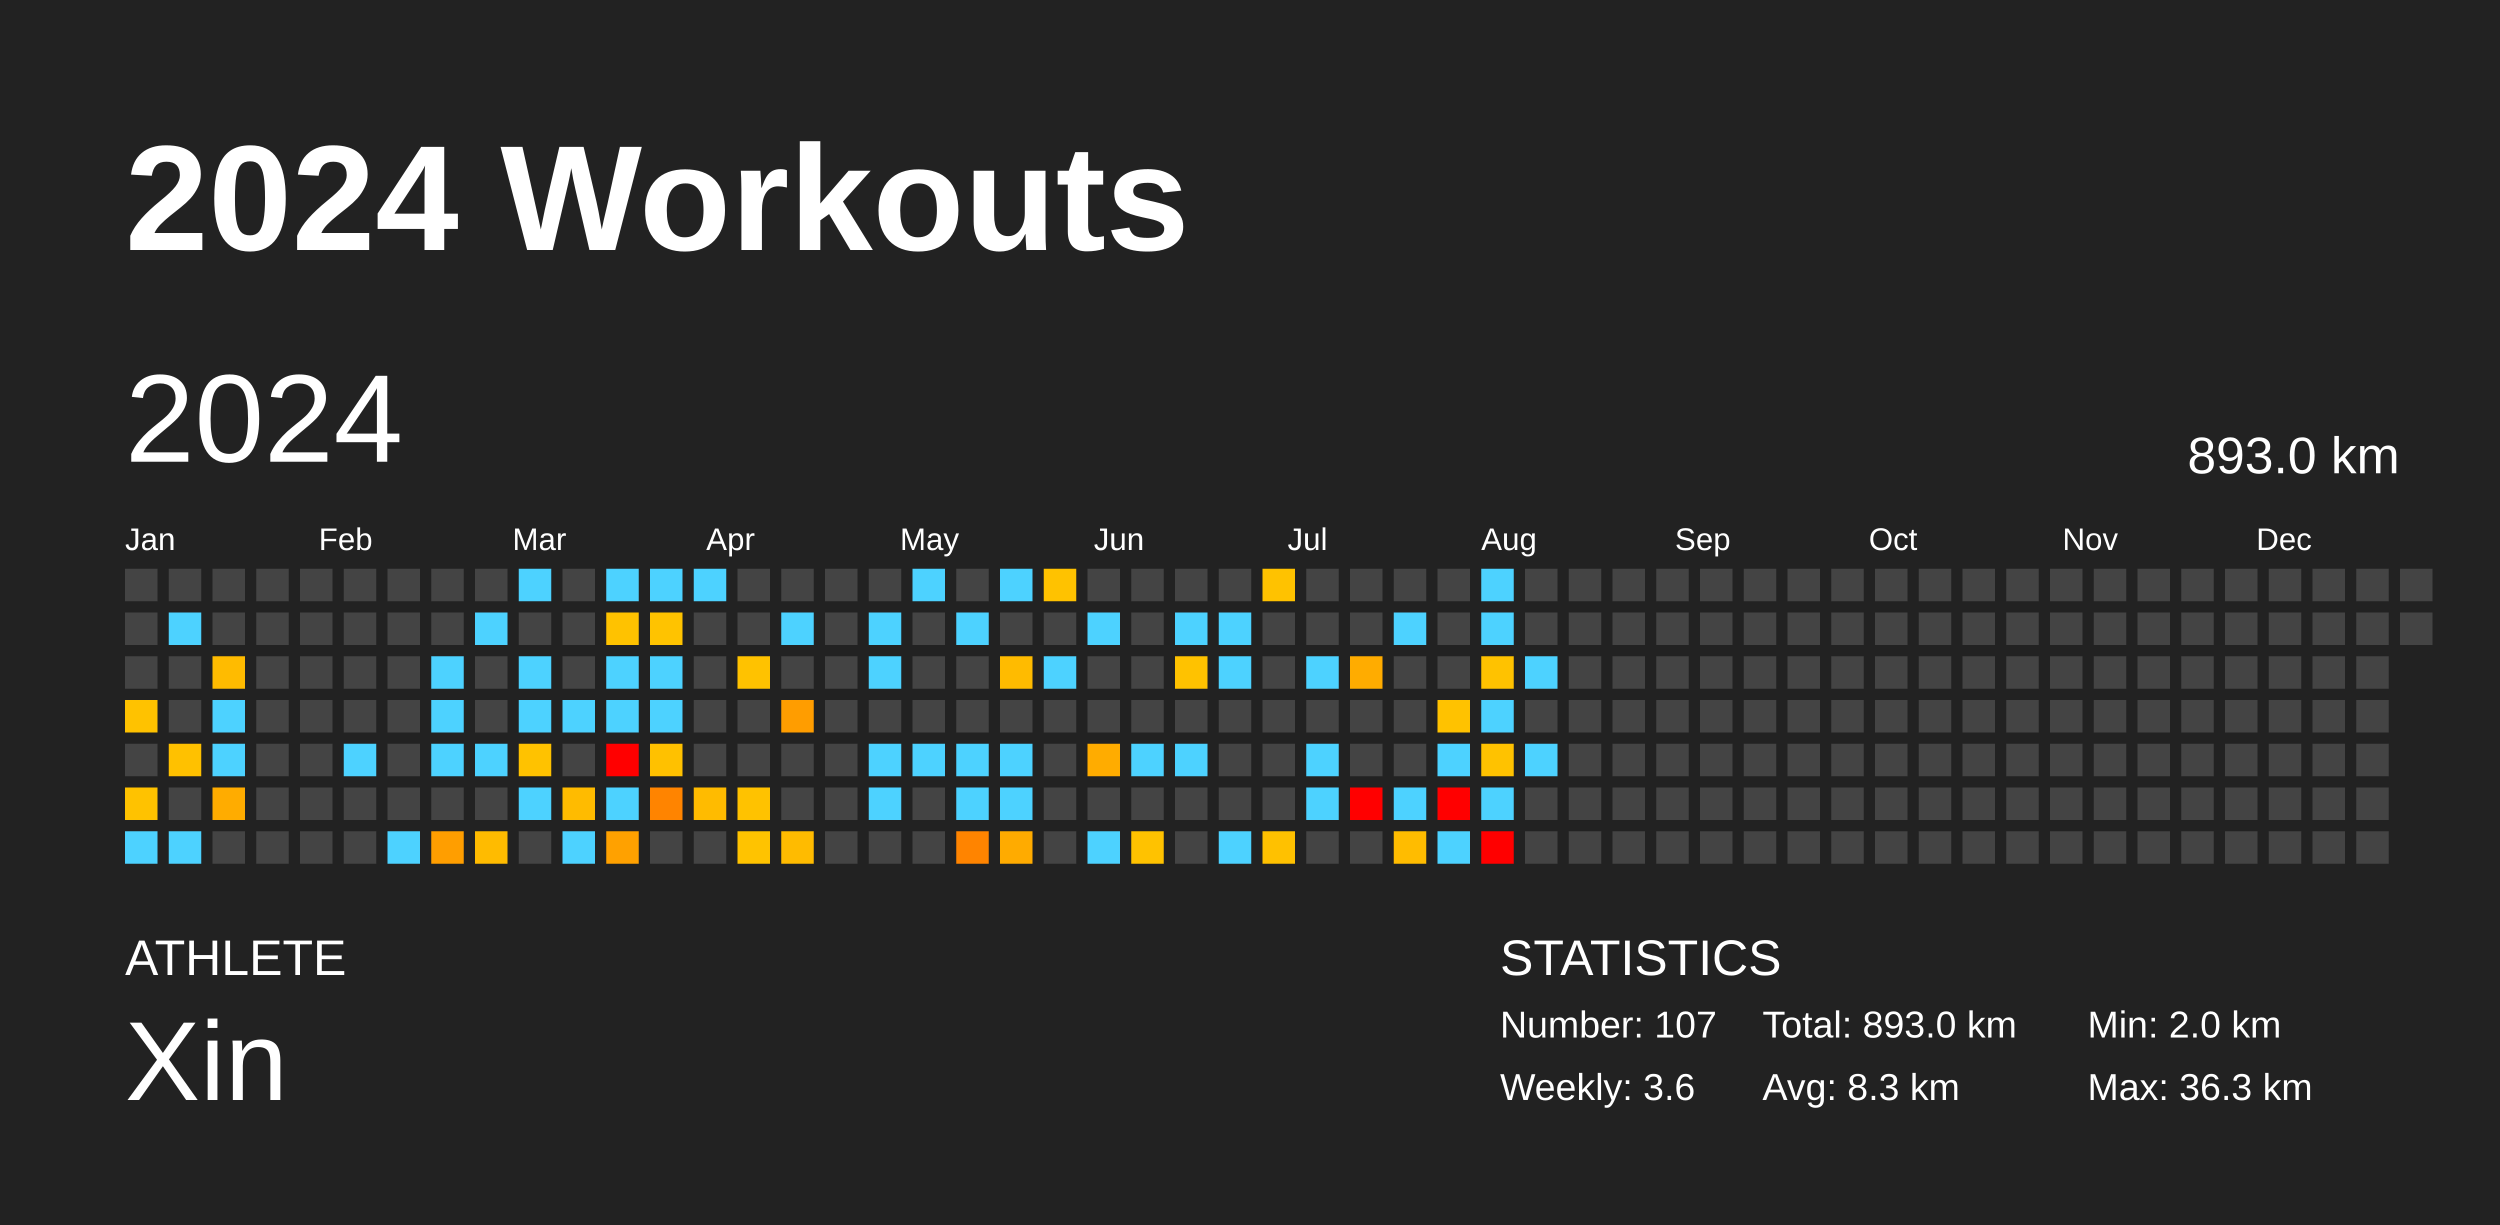
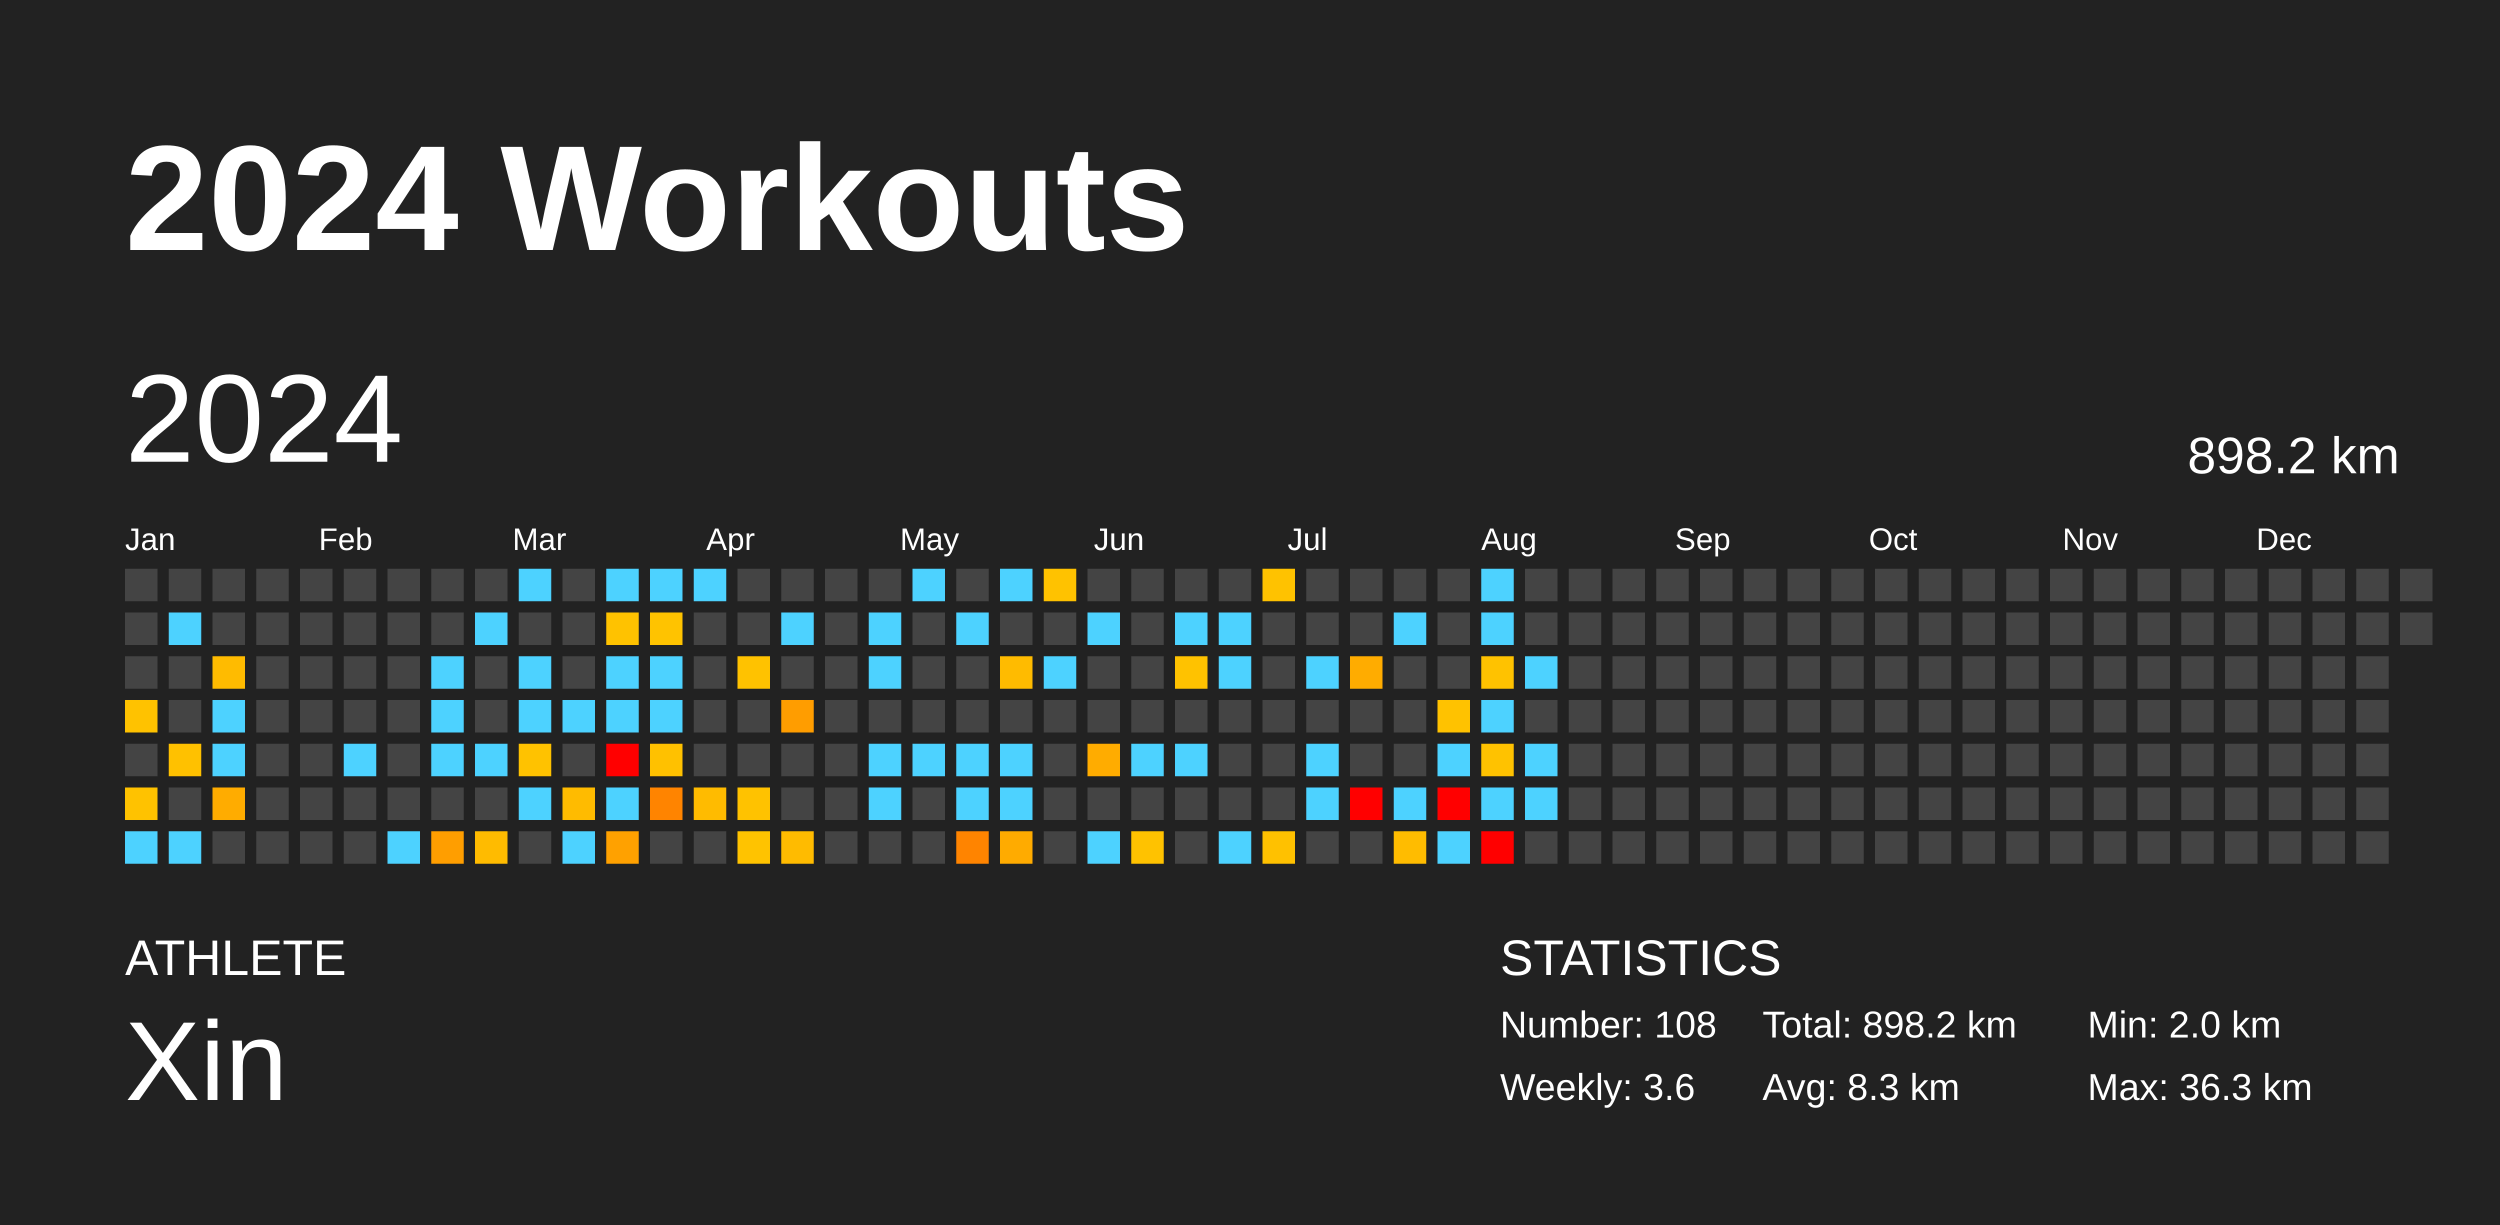
<svg xmlns="http://www.w3.org/2000/svg" baseProfile="full" height="98mm" version="1.1" viewBox="0,0,200,98" width="200mm">
  <defs />
  <rect fill="#222222" height="98" width="200" x="0" y="0" />
  <text fill="#FFFFFF" style="font-size:12px; font-family:Arial; font-weight:bold;" x="10" y="20">2024 Workouts</text>
  <text fill="#FFFFFF" style="font-size:4px; font-family:Arial" x="10" y="78">ATHLETE</text>
  <text fill="#FFFFFF" style="font-size:9px; font-family:Arial" x="10" y="88">Xin</text>
  <text fill="#FFFFFF" style="font-size:4px; font-family:Arial" x="120" y="78">STATISTICS</text>
-   <text fill="#FFFFFF" style="font-size:3px; font-family:Arial" x="120" y="83">Number: 107</text>
+   <text fill="#FFFFFF" style="font-size:3px; font-family:Arial" x="120" y="83">Number: 108</text>
  <text fill="#FFFFFF" style="font-size:3px; font-family:Arial" x="120" y="88">Weekly: 3.6</text>
-   <text fill="#FFFFFF" style="font-size:3px; font-family:Arial" x="141" y="83">Total: 893.0 km</text>
+   <text fill="#FFFFFF" style="font-size:3px; font-family:Arial" x="141" y="83">Total: 898.2 km</text>
  <text fill="#FFFFFF" style="font-size:3px; font-family:Arial" x="141" y="88">Avg: 8.3 km</text>
  <text fill="#FFFFFF" style="font-size:3px; font-family:Arial" x="167" y="83">Min: 2.0 km</text>
  <text fill="#FFFFFF" style="font-size:3px; font-family:Arial" x="167" y="88">Max: 36.3 km</text>
  <text dominant-baseline="hanging" fill="#FFFFFF" style="font-size:10.0px; font-family:Arial;" x="10" y="30">2024</text>
-   <text dominant-baseline="hanging" fill="#FFFFFF" style="font-size:4.125px; font-family:Arial;" x="175" y="35">893.0 km</text>
+   <text dominant-baseline="hanging" fill="#FFFFFF" style="font-size:4.125px; font-family:Arial;" x="175" y="35">898.2 km</text>
  <text fill="#FFFFFF" style="font-size:2.5px; font-family:Arial" x="10.0" y="44">Jan</text>
  <text fill="#FFFFFF" style="font-size:2.5px; font-family:Arial" x="25.5" y="44">Feb</text>
  <text fill="#FFFFFF" style="font-size:2.5px; font-family:Arial" x="41.0" y="44">Mar</text>
  <text fill="#FFFFFF" style="font-size:2.5px; font-family:Arial" x="56.5" y="44">Apr</text>
  <text fill="#FFFFFF" style="font-size:2.5px; font-family:Arial" x="72.0" y="44">May</text>
  <text fill="#FFFFFF" style="font-size:2.5px; font-family:Arial" x="87.5" y="44">Jun</text>
  <text fill="#FFFFFF" style="font-size:2.5px; font-family:Arial" x="103.0" y="44">Jul</text>
  <text fill="#FFFFFF" style="font-size:2.5px; font-family:Arial" x="118.5" y="44">Aug</text>
  <text fill="#FFFFFF" style="font-size:2.5px; font-family:Arial" x="134.0" y="44">Sep</text>
  <text fill="#FFFFFF" style="font-size:2.5px; font-family:Arial" x="149.5" y="44">Oct</text>
  <text fill="#FFFFFF" style="font-size:2.5px; font-family:Arial" x="165.0" y="44">Nov</text>
  <text fill="#FFFFFF" style="font-size:2.5px; font-family:Arial" x="180.5" y="44">Dec</text>
  <rect fill="#444444" height="2.6" width="2.6" x="10.0" y="45.5" />
  <rect fill="#444444" height="2.6" width="2.6" x="10.0" y="49.0" />
  <rect fill="#444444" height="2.6" width="2.6" x="10.0" y="52.5" />
  <rect fill="#ffc200" height="2.6" width="2.6" x="10.0" y="56.0" />
  <rect fill="#444444" height="2.6" width="2.6" x="10.0" y="59.5" />
  <rect fill="#ffc200" height="2.6" width="2.6" x="10.0" y="63.0" />
  <rect fill="#4dd2ff" height="2.6" width="2.6" x="10.0" y="66.5" />
  <rect fill="#444444" height="2.6" width="2.6" x="13.5" y="45.5" />
  <rect fill="#4dd2ff" height="2.6" width="2.6" x="13.5" y="49.0" />
  <rect fill="#444444" height="2.6" width="2.6" x="13.5" y="52.5" />
  <rect fill="#444444" height="2.6" width="2.6" x="13.5" y="56.0" />
  <rect fill="#ffc100" height="2.6" width="2.6" x="13.5" y="59.5" />
  <rect fill="#444444" height="2.6" width="2.6" x="13.5" y="63.0" />
  <rect fill="#4dd2ff" height="2.6" width="2.6" x="13.5" y="66.5" />
  <rect fill="#444444" height="2.6" width="2.6" x="17.0" y="45.5" />
  <rect fill="#444444" height="2.6" width="2.6" x="17.0" y="49.0" />
  <rect fill="#ffbb00" height="2.6" width="2.6" x="17.0" y="52.5" />
  <rect fill="#4dd2ff" height="2.6" width="2.6" x="17.0" y="56.0" />
  <rect fill="#4dd2ff" height="2.6" width="2.6" x="17.0" y="59.5" />
  <rect fill="#ffac00" height="2.6" width="2.6" x="17.0" y="63.0" />
  <rect fill="#444444" height="2.6" width="2.6" x="17.0" y="66.5" />
  <rect fill="#444444" height="2.6" width="2.6" x="20.5" y="45.5" />
  <rect fill="#444444" height="2.6" width="2.6" x="20.5" y="49.0" />
  <rect fill="#444444" height="2.6" width="2.6" x="20.5" y="52.5" />
  <rect fill="#444444" height="2.6" width="2.6" x="20.5" y="56.0" />
  <rect fill="#444444" height="2.6" width="2.6" x="20.5" y="59.5" />
  <rect fill="#444444" height="2.6" width="2.6" x="20.5" y="63.0" />
  <rect fill="#444444" height="2.6" width="2.6" x="20.5" y="66.5" />
  <rect fill="#444444" height="2.6" width="2.6" x="24.0" y="45.5" />
  <rect fill="#444444" height="2.6" width="2.6" x="24.0" y="49.0" />
  <rect fill="#444444" height="2.6" width="2.6" x="24.0" y="52.5" />
  <rect fill="#444444" height="2.6" width="2.6" x="24.0" y="56.0" />
  <rect fill="#444444" height="2.6" width="2.6" x="24.0" y="59.5" />
  <rect fill="#444444" height="2.6" width="2.6" x="24.0" y="63.0" />
  <rect fill="#444444" height="2.6" width="2.6" x="24.0" y="66.5" />
  <rect fill="#444444" height="2.6" width="2.6" x="27.5" y="45.5" />
  <rect fill="#444444" height="2.6" width="2.6" x="27.5" y="49.0" />
  <rect fill="#444444" height="2.6" width="2.6" x="27.5" y="52.5" />
  <rect fill="#444444" height="2.6" width="2.6" x="27.5" y="56.0" />
  <rect fill="#4dd2ff" height="2.6" width="2.6" x="27.5" y="59.5" />
  <rect fill="#444444" height="2.6" width="2.6" x="27.5" y="63.0" />
  <rect fill="#444444" height="2.6" width="2.6" x="27.5" y="66.5" />
  <rect fill="#444444" height="2.6" width="2.6" x="31.0" y="45.5" />
  <rect fill="#444444" height="2.6" width="2.6" x="31.0" y="49.0" />
  <rect fill="#444444" height="2.6" width="2.6" x="31.0" y="52.5" />
  <rect fill="#444444" height="2.6" width="2.6" x="31.0" y="56.0" />
  <rect fill="#444444" height="2.6" width="2.6" x="31.0" y="59.5" />
  <rect fill="#444444" height="2.6" width="2.6" x="31.0" y="63.0" />
  <rect fill="#4dd2ff" height="2.6" width="2.6" x="31.0" y="66.5" />
  <rect fill="#444444" height="2.6" width="2.6" x="34.5" y="45.5" />
  <rect fill="#444444" height="2.6" width="2.6" x="34.5" y="49.0" />
  <rect fill="#4dd2ff" height="2.6" width="2.6" x="34.5" y="52.5" />
  <rect fill="#4dd2ff" height="2.6" width="2.6" x="34.5" y="56.0" />
  <rect fill="#4dd2ff" height="2.6" width="2.6" x="34.5" y="59.5" />
  <rect fill="#444444" height="2.6" width="2.6" x="34.5" y="63.0" />
  <rect fill="#ff9e00" height="2.6" width="2.6" x="34.5" y="66.5" />
  <rect fill="#444444" height="2.6" width="2.6" x="38.0" y="45.5" />
  <rect fill="#4dd2ff" height="2.6" width="2.6" x="38.0" y="49.0" />
  <rect fill="#444444" height="2.6" width="2.6" x="38.0" y="52.5" />
  <rect fill="#444444" height="2.6" width="2.6" x="38.0" y="56.0" />
  <rect fill="#4dd2ff" height="2.6" width="2.6" x="38.0" y="59.5" />
  <rect fill="#444444" height="2.6" width="2.6" x="38.0" y="63.0" />
  <rect fill="#ffbb00" height="2.6" width="2.6" x="38.0" y="66.5" />
  <rect fill="#4dd2ff" height="2.6" width="2.6" x="41.5" y="45.5" />
  <rect fill="#444444" height="2.6" width="2.6" x="41.5" y="49.0" />
  <rect fill="#4dd2ff" height="2.6" width="2.6" x="41.5" y="52.5" />
  <rect fill="#4dd2ff" height="2.6" width="2.6" x="41.5" y="56.0" />
  <rect fill="#ffc200" height="2.6" width="2.6" x="41.5" y="59.5" />
  <rect fill="#4dd2ff" height="2.6" width="2.6" x="41.5" y="63.0" />
  <rect fill="#444444" height="2.6" width="2.6" x="41.5" y="66.5" />
  <rect fill="#444444" height="2.6" width="2.6" x="45.0" y="45.5" />
  <rect fill="#444444" height="2.6" width="2.6" x="45.0" y="49.0" />
  <rect fill="#444444" height="2.6" width="2.6" x="45.0" y="52.5" />
  <rect fill="#4dd2ff" height="2.6" width="2.6" x="45.0" y="56.0" />
  <rect fill="#444444" height="2.6" width="2.6" x="45.0" y="59.5" />
  <rect fill="#ffbb00" height="2.6" width="2.6" x="45.0" y="63.0" />
  <rect fill="#4dd2ff" height="2.6" width="2.6" x="45.0" y="66.5" />
  <rect fill="#4dd2ff" height="2.6" width="2.6" x="48.5" y="45.5" />
  <rect fill="#ffc200" height="2.6" width="2.6" x="48.5" y="49.0" />
  <rect fill="#4dd2ff" height="2.6" width="2.6" x="48.5" y="52.5" />
  <rect fill="#4dd2ff" height="2.6" width="2.6" x="48.5" y="56.0" />
  <rect fill="red" height="2.6" width="2.6" x="48.5" y="59.5" />
  <rect fill="#4dd2ff" height="2.6" width="2.6" x="48.5" y="63.0" />
  <rect fill="#ffa100" height="2.6" width="2.6" x="48.5" y="66.5" />
  <rect fill="#4dd2ff" height="2.6" width="2.6" x="52.0" y="45.5" />
  <rect fill="#ffc300" height="2.6" width="2.6" x="52.0" y="49.0" />
  <rect fill="#4dd2ff" height="2.6" width="2.6" x="52.0" y="52.5" />
  <rect fill="#4dd2ff" height="2.6" width="2.6" x="52.0" y="56.0" />
  <rect fill="#ffc100" height="2.6" width="2.6" x="52.0" y="59.5" />
  <rect fill="#ff8400" height="2.6" width="2.6" x="52.0" y="63.0" />
  <rect fill="#444444" height="2.6" width="2.6" x="52.0" y="66.5" />
  <rect fill="#4dd2ff" height="2.6" width="2.6" x="55.5" y="45.5" />
  <rect fill="#444444" height="2.6" width="2.6" x="55.5" y="49.0" />
  <rect fill="#444444" height="2.6" width="2.6" x="55.5" y="52.5" />
  <rect fill="#444444" height="2.6" width="2.6" x="55.5" y="56.0" />
  <rect fill="#444444" height="2.6" width="2.6" x="55.5" y="59.5" />
  <rect fill="#ffbb00" height="2.6" width="2.6" x="55.5" y="63.0" />
  <rect fill="#444444" height="2.6" width="2.6" x="55.5" y="66.5" />
  <rect fill="#444444" height="2.6" width="2.6" x="59.0" y="45.5" />
  <rect fill="#444444" height="2.6" width="2.6" x="59.0" y="49.0" />
  <rect fill="#ffc200" height="2.6" width="2.6" x="59.0" y="52.5" />
  <rect fill="#444444" height="2.6" width="2.6" x="59.0" y="56.0" />
  <rect fill="#444444" height="2.6" width="2.6" x="59.0" y="59.5" />
  <rect fill="#ffc200" height="2.6" width="2.6" x="59.0" y="63.0" />
  <rect fill="#ffc300" height="2.6" width="2.6" x="59.0" y="66.5" />
  <rect fill="#444444" height="2.6" width="2.6" x="62.5" y="45.5" />
  <rect fill="#4dd2ff" height="2.6" width="2.6" x="62.5" y="49.0" />
  <rect fill="#444444" height="2.6" width="2.6" x="62.5" y="52.5" />
  <rect fill="#ff9d00" height="2.6" width="2.6" x="62.5" y="56.0" />
  <rect fill="#444444" height="2.6" width="2.6" x="62.5" y="59.5" />
  <rect fill="#444444" height="2.6" width="2.6" x="62.5" y="63.0" />
  <rect fill="#ffbb00" height="2.6" width="2.6" x="62.5" y="66.5" />
  <rect fill="#444444" height="2.6" width="2.6" x="66.0" y="45.5" />
  <rect fill="#444444" height="2.6" width="2.6" x="66.0" y="49.0" />
  <rect fill="#444444" height="2.6" width="2.6" x="66.0" y="52.5" />
  <rect fill="#444444" height="2.6" width="2.6" x="66.0" y="56.0" />
  <rect fill="#444444" height="2.6" width="2.6" x="66.0" y="59.5" />
  <rect fill="#444444" height="2.6" width="2.6" x="66.0" y="63.0" />
  <rect fill="#444444" height="2.6" width="2.6" x="66.0" y="66.5" />
  <rect fill="#444444" height="2.6" width="2.6" x="69.5" y="45.5" />
  <rect fill="#4dd2ff" height="2.6" width="2.6" x="69.5" y="49.0" />
  <rect fill="#4dd2ff" height="2.6" width="2.6" x="69.5" y="52.5" />
  <rect fill="#444444" height="2.6" width="2.6" x="69.5" y="56.0" />
  <rect fill="#4dd2ff" height="2.6" width="2.6" x="69.5" y="59.5" />
  <rect fill="#4dd2ff" height="2.6" width="2.6" x="69.5" y="63.0" />
  <rect fill="#444444" height="2.6" width="2.6" x="69.5" y="66.5" />
  <rect fill="#4dd2ff" height="2.6" width="2.6" x="73.0" y="45.5" />
  <rect fill="#444444" height="2.6" width="2.6" x="73.0" y="49.0" />
  <rect fill="#444444" height="2.6" width="2.6" x="73.0" y="52.5" />
  <rect fill="#444444" height="2.6" width="2.6" x="73.0" y="56.0" />
  <rect fill="#4dd2ff" height="2.6" width="2.6" x="73.0" y="59.5" />
  <rect fill="#444444" height="2.6" width="2.6" x="73.0" y="63.0" />
  <rect fill="#444444" height="2.6" width="2.6" x="73.0" y="66.5" />
  <rect fill="#444444" height="2.6" width="2.6" x="76.5" y="45.5" />
  <rect fill="#4dd2ff" height="2.6" width="2.6" x="76.5" y="49.0" />
  <rect fill="#444444" height="2.6" width="2.6" x="76.5" y="52.5" />
  <rect fill="#444444" height="2.6" width="2.6" x="76.5" y="56.0" />
  <rect fill="#4dd2ff" height="2.6" width="2.6" x="76.5" y="59.5" />
  <rect fill="#4dd2ff" height="2.6" width="2.6" x="76.5" y="63.0" />
  <rect fill="#ff8400" height="2.6" width="2.6" x="76.5" y="66.5" />
  <rect fill="#4dd2ff" height="2.6" width="2.6" x="80.0" y="45.5" />
  <rect fill="#444444" height="2.6" width="2.6" x="80.0" y="49.0" />
  <rect fill="#ffbb00" height="2.6" width="2.6" x="80.0" y="52.5" />
  <rect fill="#444444" height="2.6" width="2.6" x="80.0" y="56.0" />
  <rect fill="#4dd2ff" height="2.6" width="2.6" x="80.0" y="59.5" />
  <rect fill="#4dd2ff" height="2.6" width="2.6" x="80.0" y="63.0" />
  <rect fill="#ffab00" height="2.6" width="2.6" x="80.0" y="66.5" />
  <rect fill="#ffc200" height="2.6" width="2.6" x="83.5" y="45.5" />
  <rect fill="#444444" height="2.6" width="2.6" x="83.5" y="49.0" />
  <rect fill="#4dd2ff" height="2.6" width="2.6" x="83.5" y="52.5" />
  <rect fill="#444444" height="2.6" width="2.6" x="83.5" y="56.0" />
  <rect fill="#444444" height="2.6" width="2.6" x="83.5" y="59.5" />
  <rect fill="#444444" height="2.6" width="2.6" x="83.5" y="63.0" />
  <rect fill="#444444" height="2.6" width="2.6" x="83.5" y="66.5" />
  <rect fill="#444444" height="2.6" width="2.6" x="87.0" y="45.5" />
  <rect fill="#4dd2ff" height="2.6" width="2.6" x="87.0" y="49.0" />
  <rect fill="#444444" height="2.6" width="2.6" x="87.0" y="52.5" />
  <rect fill="#444444" height="2.6" width="2.6" x="87.0" y="56.0" />
  <rect fill="#ffac00" height="2.6" width="2.6" x="87.0" y="59.5" />
  <rect fill="#444444" height="2.6" width="2.6" x="87.0" y="63.0" />
  <rect fill="#4dd2ff" height="2.6" width="2.6" x="87.0" y="66.5" />
  <rect fill="#444444" height="2.6" width="2.6" x="90.5" y="45.5" />
  <rect fill="#444444" height="2.6" width="2.6" x="90.5" y="49.0" />
  <rect fill="#444444" height="2.6" width="2.6" x="90.5" y="52.5" />
  <rect fill="#444444" height="2.6" width="2.6" x="90.5" y="56.0" />
  <rect fill="#4dd2ff" height="2.6" width="2.6" x="90.5" y="59.5" />
  <rect fill="#444444" height="2.6" width="2.6" x="90.5" y="63.0" />
  <rect fill="#ffc200" height="2.6" width="2.6" x="90.5" y="66.5" />
  <rect fill="#444444" height="2.6" width="2.6" x="94.0" y="45.5" />
  <rect fill="#4dd2ff" height="2.6" width="2.6" x="94.0" y="49.0" />
  <rect fill="#ffc200" height="2.6" width="2.6" x="94.0" y="52.5" />
  <rect fill="#444444" height="2.6" width="2.6" x="94.0" y="56.0" />
  <rect fill="#4dd2ff" height="2.6" width="2.6" x="94.0" y="59.5" />
  <rect fill="#444444" height="2.6" width="2.6" x="94.0" y="63.0" />
  <rect fill="#444444" height="2.6" width="2.6" x="94.0" y="66.5" />
  <rect fill="#444444" height="2.6" width="2.6" x="97.5" y="45.5" />
  <rect fill="#4dd2ff" height="2.6" width="2.6" x="97.5" y="49.0" />
  <rect fill="#4dd2ff" height="2.6" width="2.6" x="97.5" y="52.5" />
  <rect fill="#444444" height="2.6" width="2.6" x="97.5" y="56.0" />
  <rect fill="#444444" height="2.6" width="2.6" x="97.5" y="59.5" />
  <rect fill="#444444" height="2.6" width="2.6" x="97.5" y="63.0" />
  <rect fill="#4dd2ff" height="2.6" width="2.6" x="97.5" y="66.5" />
  <rect fill="#ffc200" height="2.6" width="2.6" x="101.0" y="45.5" />
  <rect fill="#444444" height="2.6" width="2.6" x="101.0" y="49.0" />
  <rect fill="#444444" height="2.6" width="2.6" x="101.0" y="52.5" />
  <rect fill="#444444" height="2.6" width="2.6" x="101.0" y="56.0" />
  <rect fill="#444444" height="2.6" width="2.6" x="101.0" y="59.5" />
  <rect fill="#444444" height="2.6" width="2.6" x="101.0" y="63.0" />
  <rect fill="#ffc100" height="2.6" width="2.6" x="101.0" y="66.5" />
  <rect fill="#444444" height="2.6" width="2.6" x="104.5" y="45.5" />
  <rect fill="#444444" height="2.6" width="2.6" x="104.5" y="49.0" />
  <rect fill="#4dd2ff" height="2.6" width="2.6" x="104.5" y="52.5" />
  <rect fill="#444444" height="2.6" width="2.6" x="104.5" y="56.0" />
  <rect fill="#4dd2ff" height="2.6" width="2.6" x="104.5" y="59.5" />
  <rect fill="#4dd2ff" height="2.6" width="2.6" x="104.5" y="63.0" />
  <rect fill="#444444" height="2.6" width="2.6" x="104.5" y="66.5" />
  <rect fill="#444444" height="2.6" width="2.6" x="108.0" y="45.5" />
  <rect fill="#444444" height="2.6" width="2.6" x="108.0" y="49.0" />
  <rect fill="#ffac00" height="2.6" width="2.6" x="108.0" y="52.5" />
  <rect fill="#444444" height="2.6" width="2.6" x="108.0" y="56.0" />
  <rect fill="#444444" height="2.6" width="2.6" x="108.0" y="59.5" />
  <rect fill="red" height="2.6" width="2.6" x="108.0" y="63.0" />
  <rect fill="#444444" height="2.6" width="2.6" x="108.0" y="66.5" />
  <rect fill="#444444" height="2.6" width="2.6" x="111.5" y="45.5" />
  <rect fill="#4dd2ff" height="2.6" width="2.6" x="111.5" y="49.0" />
  <rect fill="#444444" height="2.6" width="2.6" x="111.5" y="52.5" />
  <rect fill="#444444" height="2.6" width="2.6" x="111.5" y="56.0" />
  <rect fill="#444444" height="2.6" width="2.6" x="111.5" y="59.5" />
  <rect fill="#4dd2ff" height="2.6" width="2.6" x="111.5" y="63.0" />
  <rect fill="#ffbc00" height="2.6" width="2.6" x="111.5" y="66.5" />
  <rect fill="#444444" height="2.6" width="2.6" x="115.0" y="45.5" />
  <rect fill="#444444" height="2.6" width="2.6" x="115.0" y="49.0" />
  <rect fill="#444444" height="2.6" width="2.6" x="115.0" y="52.5" />
  <rect fill="#ffc200" height="2.6" width="2.6" x="115.0" y="56.0" />
  <rect fill="#4dd2ff" height="2.6" width="2.6" x="115.0" y="59.5" />
  <rect fill="red" height="2.6" width="2.6" x="115.0" y="63.0" />
  <rect fill="#4dd2ff" height="2.6" width="2.6" x="115.0" y="66.5" />
  <rect fill="#4dd2ff" height="2.6" width="2.6" x="118.5" y="45.5" />
  <rect fill="#4dd2ff" height="2.6" width="2.6" x="118.5" y="49.0" />
  <rect fill="#ffc200" height="2.6" width="2.6" x="118.5" y="52.5" />
  <rect fill="#4dd2ff" height="2.6" width="2.6" x="118.5" y="56.0" />
  <rect fill="#ffc200" height="2.6" width="2.6" x="118.5" y="59.5" />
  <rect fill="#4dd2ff" height="2.6" width="2.6" x="118.5" y="63.0" />
  <rect fill="red" height="2.6" width="2.6" x="118.5" y="66.5" />
  <rect fill="#444444" height="2.6" width="2.6" x="122.0" y="45.5" />
  <rect fill="#444444" height="2.6" width="2.6" x="122.0" y="49.0" />
  <rect fill="#4dd2ff" height="2.6" width="2.6" x="122.0" y="52.5" />
  <rect fill="#444444" height="2.6" width="2.6" x="122.0" y="56.0" />
  <rect fill="#4dd2ff" height="2.6" width="2.6" x="122.0" y="59.5" />
-   <rect fill="#444444" height="2.6" width="2.6" x="122.0" y="63.0" />
+   <rect fill="#4dd2ff" height="2.6" width="2.6" x="122.0" y="63.0" />
  <rect fill="#444444" height="2.6" width="2.6" x="122.0" y="66.5" />
  <rect fill="#444444" height="2.6" width="2.6" x="125.5" y="45.5" />
  <rect fill="#444444" height="2.6" width="2.6" x="125.5" y="49.0" />
  <rect fill="#444444" height="2.6" width="2.6" x="125.5" y="52.5" />
  <rect fill="#444444" height="2.6" width="2.6" x="125.5" y="56.0" />
  <rect fill="#444444" height="2.6" width="2.6" x="125.5" y="59.5" />
  <rect fill="#444444" height="2.6" width="2.6" x="125.5" y="63.0" />
  <rect fill="#444444" height="2.6" width="2.6" x="125.5" y="66.5" />
  <rect fill="#444444" height="2.6" width="2.6" x="129.0" y="45.5" />
  <rect fill="#444444" height="2.6" width="2.6" x="129.0" y="49.0" />
  <rect fill="#444444" height="2.6" width="2.6" x="129.0" y="52.5" />
  <rect fill="#444444" height="2.6" width="2.6" x="129.0" y="56.0" />
  <rect fill="#444444" height="2.6" width="2.6" x="129.0" y="59.5" />
  <rect fill="#444444" height="2.6" width="2.6" x="129.0" y="63.0" />
  <rect fill="#444444" height="2.6" width="2.6" x="129.0" y="66.5" />
  <rect fill="#444444" height="2.6" width="2.6" x="132.5" y="45.5" />
  <rect fill="#444444" height="2.6" width="2.6" x="132.5" y="49.0" />
  <rect fill="#444444" height="2.6" width="2.6" x="132.5" y="52.5" />
  <rect fill="#444444" height="2.6" width="2.6" x="132.5" y="56.0" />
  <rect fill="#444444" height="2.6" width="2.6" x="132.5" y="59.5" />
  <rect fill="#444444" height="2.6" width="2.6" x="132.5" y="63.0" />
  <rect fill="#444444" height="2.6" width="2.6" x="132.5" y="66.5" />
  <rect fill="#444444" height="2.6" width="2.6" x="136.0" y="45.5" />
  <rect fill="#444444" height="2.6" width="2.6" x="136.0" y="49.0" />
  <rect fill="#444444" height="2.6" width="2.6" x="136.0" y="52.5" />
  <rect fill="#444444" height="2.6" width="2.6" x="136.0" y="56.0" />
  <rect fill="#444444" height="2.6" width="2.6" x="136.0" y="59.5" />
  <rect fill="#444444" height="2.6" width="2.6" x="136.0" y="63.0" />
  <rect fill="#444444" height="2.6" width="2.6" x="136.0" y="66.5" />
  <rect fill="#444444" height="2.6" width="2.6" x="139.5" y="45.5" />
  <rect fill="#444444" height="2.6" width="2.6" x="139.5" y="49.0" />
  <rect fill="#444444" height="2.6" width="2.6" x="139.5" y="52.5" />
  <rect fill="#444444" height="2.6" width="2.6" x="139.5" y="56.0" />
  <rect fill="#444444" height="2.6" width="2.6" x="139.5" y="59.5" />
  <rect fill="#444444" height="2.6" width="2.6" x="139.5" y="63.0" />
  <rect fill="#444444" height="2.6" width="2.6" x="139.5" y="66.5" />
  <rect fill="#444444" height="2.6" width="2.6" x="143.0" y="45.5" />
  <rect fill="#444444" height="2.6" width="2.6" x="143.0" y="49.0" />
  <rect fill="#444444" height="2.6" width="2.6" x="143.0" y="52.5" />
  <rect fill="#444444" height="2.6" width="2.6" x="143.0" y="56.0" />
  <rect fill="#444444" height="2.6" width="2.6" x="143.0" y="59.5" />
  <rect fill="#444444" height="2.6" width="2.6" x="143.0" y="63.0" />
  <rect fill="#444444" height="2.6" width="2.6" x="143.0" y="66.5" />
  <rect fill="#444444" height="2.6" width="2.6" x="146.5" y="45.5" />
  <rect fill="#444444" height="2.6" width="2.6" x="146.5" y="49.0" />
  <rect fill="#444444" height="2.6" width="2.6" x="146.5" y="52.5" />
  <rect fill="#444444" height="2.6" width="2.6" x="146.5" y="56.0" />
  <rect fill="#444444" height="2.6" width="2.6" x="146.5" y="59.5" />
  <rect fill="#444444" height="2.6" width="2.6" x="146.5" y="63.0" />
  <rect fill="#444444" height="2.6" width="2.6" x="146.5" y="66.5" />
  <rect fill="#444444" height="2.6" width="2.6" x="150.0" y="45.5" />
  <rect fill="#444444" height="2.6" width="2.6" x="150.0" y="49.0" />
  <rect fill="#444444" height="2.6" width="2.6" x="150.0" y="52.5" />
  <rect fill="#444444" height="2.6" width="2.6" x="150.0" y="56.0" />
  <rect fill="#444444" height="2.6" width="2.6" x="150.0" y="59.5" />
  <rect fill="#444444" height="2.6" width="2.6" x="150.0" y="63.0" />
  <rect fill="#444444" height="2.6" width="2.6" x="150.0" y="66.5" />
  <rect fill="#444444" height="2.6" width="2.6" x="153.5" y="45.5" />
  <rect fill="#444444" height="2.6" width="2.6" x="153.5" y="49.0" />
  <rect fill="#444444" height="2.6" width="2.6" x="153.5" y="52.5" />
  <rect fill="#444444" height="2.6" width="2.6" x="153.5" y="56.0" />
  <rect fill="#444444" height="2.6" width="2.6" x="153.5" y="59.5" />
  <rect fill="#444444" height="2.6" width="2.6" x="153.5" y="63.0" />
  <rect fill="#444444" height="2.6" width="2.6" x="153.5" y="66.5" />
  <rect fill="#444444" height="2.6" width="2.6" x="157.0" y="45.5" />
  <rect fill="#444444" height="2.6" width="2.6" x="157.0" y="49.0" />
  <rect fill="#444444" height="2.6" width="2.6" x="157.0" y="52.5" />
  <rect fill="#444444" height="2.6" width="2.6" x="157.0" y="56.0" />
  <rect fill="#444444" height="2.6" width="2.6" x="157.0" y="59.5" />
  <rect fill="#444444" height="2.6" width="2.6" x="157.0" y="63.0" />
  <rect fill="#444444" height="2.6" width="2.6" x="157.0" y="66.5" />
  <rect fill="#444444" height="2.6" width="2.6" x="160.5" y="45.5" />
  <rect fill="#444444" height="2.6" width="2.6" x="160.5" y="49.0" />
  <rect fill="#444444" height="2.6" width="2.6" x="160.5" y="52.5" />
  <rect fill="#444444" height="2.6" width="2.6" x="160.5" y="56.0" />
  <rect fill="#444444" height="2.6" width="2.6" x="160.5" y="59.5" />
  <rect fill="#444444" height="2.6" width="2.6" x="160.5" y="63.0" />
  <rect fill="#444444" height="2.6" width="2.6" x="160.5" y="66.5" />
  <rect fill="#444444" height="2.6" width="2.6" x="164.0" y="45.5" />
  <rect fill="#444444" height="2.6" width="2.6" x="164.0" y="49.0" />
  <rect fill="#444444" height="2.6" width="2.6" x="164.0" y="52.5" />
  <rect fill="#444444" height="2.6" width="2.6" x="164.0" y="56.0" />
  <rect fill="#444444" height="2.6" width="2.6" x="164.0" y="59.5" />
  <rect fill="#444444" height="2.6" width="2.6" x="164.0" y="63.0" />
  <rect fill="#444444" height="2.6" width="2.6" x="164.0" y="66.5" />
  <rect fill="#444444" height="2.6" width="2.6" x="167.5" y="45.5" />
  <rect fill="#444444" height="2.6" width="2.6" x="167.5" y="49.0" />
  <rect fill="#444444" height="2.6" width="2.6" x="167.5" y="52.5" />
  <rect fill="#444444" height="2.6" width="2.6" x="167.5" y="56.0" />
  <rect fill="#444444" height="2.6" width="2.6" x="167.5" y="59.5" />
  <rect fill="#444444" height="2.6" width="2.6" x="167.5" y="63.0" />
  <rect fill="#444444" height="2.6" width="2.6" x="167.5" y="66.5" />
  <rect fill="#444444" height="2.6" width="2.6" x="171.0" y="45.5" />
  <rect fill="#444444" height="2.6" width="2.6" x="171.0" y="49.0" />
  <rect fill="#444444" height="2.6" width="2.6" x="171.0" y="52.5" />
  <rect fill="#444444" height="2.6" width="2.6" x="171.0" y="56.0" />
  <rect fill="#444444" height="2.6" width="2.6" x="171.0" y="59.5" />
  <rect fill="#444444" height="2.6" width="2.6" x="171.0" y="63.0" />
  <rect fill="#444444" height="2.6" width="2.6" x="171.0" y="66.5" />
  <rect fill="#444444" height="2.6" width="2.6" x="174.5" y="45.5" />
  <rect fill="#444444" height="2.6" width="2.6" x="174.5" y="49.0" />
  <rect fill="#444444" height="2.6" width="2.6" x="174.5" y="52.5" />
  <rect fill="#444444" height="2.6" width="2.6" x="174.5" y="56.0" />
  <rect fill="#444444" height="2.6" width="2.6" x="174.5" y="59.5" />
  <rect fill="#444444" height="2.6" width="2.6" x="174.5" y="63.0" />
  <rect fill="#444444" height="2.6" width="2.6" x="174.5" y="66.5" />
  <rect fill="#444444" height="2.6" width="2.6" x="178.0" y="45.5" />
  <rect fill="#444444" height="2.6" width="2.6" x="178.0" y="49.0" />
  <rect fill="#444444" height="2.6" width="2.6" x="178.0" y="52.5" />
  <rect fill="#444444" height="2.6" width="2.6" x="178.0" y="56.0" />
  <rect fill="#444444" height="2.6" width="2.6" x="178.0" y="59.5" />
  <rect fill="#444444" height="2.6" width="2.6" x="178.0" y="63.0" />
  <rect fill="#444444" height="2.6" width="2.6" x="178.0" y="66.5" />
  <rect fill="#444444" height="2.6" width="2.6" x="181.5" y="45.5" />
  <rect fill="#444444" height="2.6" width="2.6" x="181.5" y="49.0" />
  <rect fill="#444444" height="2.6" width="2.6" x="181.5" y="52.5" />
  <rect fill="#444444" height="2.6" width="2.6" x="181.5" y="56.0" />
  <rect fill="#444444" height="2.6" width="2.6" x="181.5" y="59.5" />
  <rect fill="#444444" height="2.6" width="2.6" x="181.5" y="63.0" />
  <rect fill="#444444" height="2.6" width="2.6" x="181.5" y="66.5" />
  <rect fill="#444444" height="2.6" width="2.6" x="185.0" y="45.5" />
  <rect fill="#444444" height="2.6" width="2.6" x="185.0" y="49.0" />
  <rect fill="#444444" height="2.6" width="2.6" x="185.0" y="52.5" />
  <rect fill="#444444" height="2.6" width="2.6" x="185.0" y="56.0" />
  <rect fill="#444444" height="2.6" width="2.6" x="185.0" y="59.5" />
  <rect fill="#444444" height="2.6" width="2.6" x="185.0" y="63.0" />
  <rect fill="#444444" height="2.6" width="2.6" x="185.0" y="66.5" />
  <rect fill="#444444" height="2.6" width="2.6" x="188.5" y="45.5" />
  <rect fill="#444444" height="2.6" width="2.6" x="188.5" y="49.0" />
  <rect fill="#444444" height="2.6" width="2.6" x="188.5" y="52.5" />
  <rect fill="#444444" height="2.6" width="2.6" x="188.5" y="56.0" />
  <rect fill="#444444" height="2.6" width="2.6" x="188.5" y="59.5" />
  <rect fill="#444444" height="2.6" width="2.6" x="188.5" y="63.0" />
  <rect fill="#444444" height="2.6" width="2.6" x="188.5" y="66.5" />
  <rect fill="#444444" height="2.6" width="2.6" x="192.0" y="45.5" />
  <rect fill="#444444" height="2.6" width="2.6" x="192.0" y="49.0" />
</svg>
